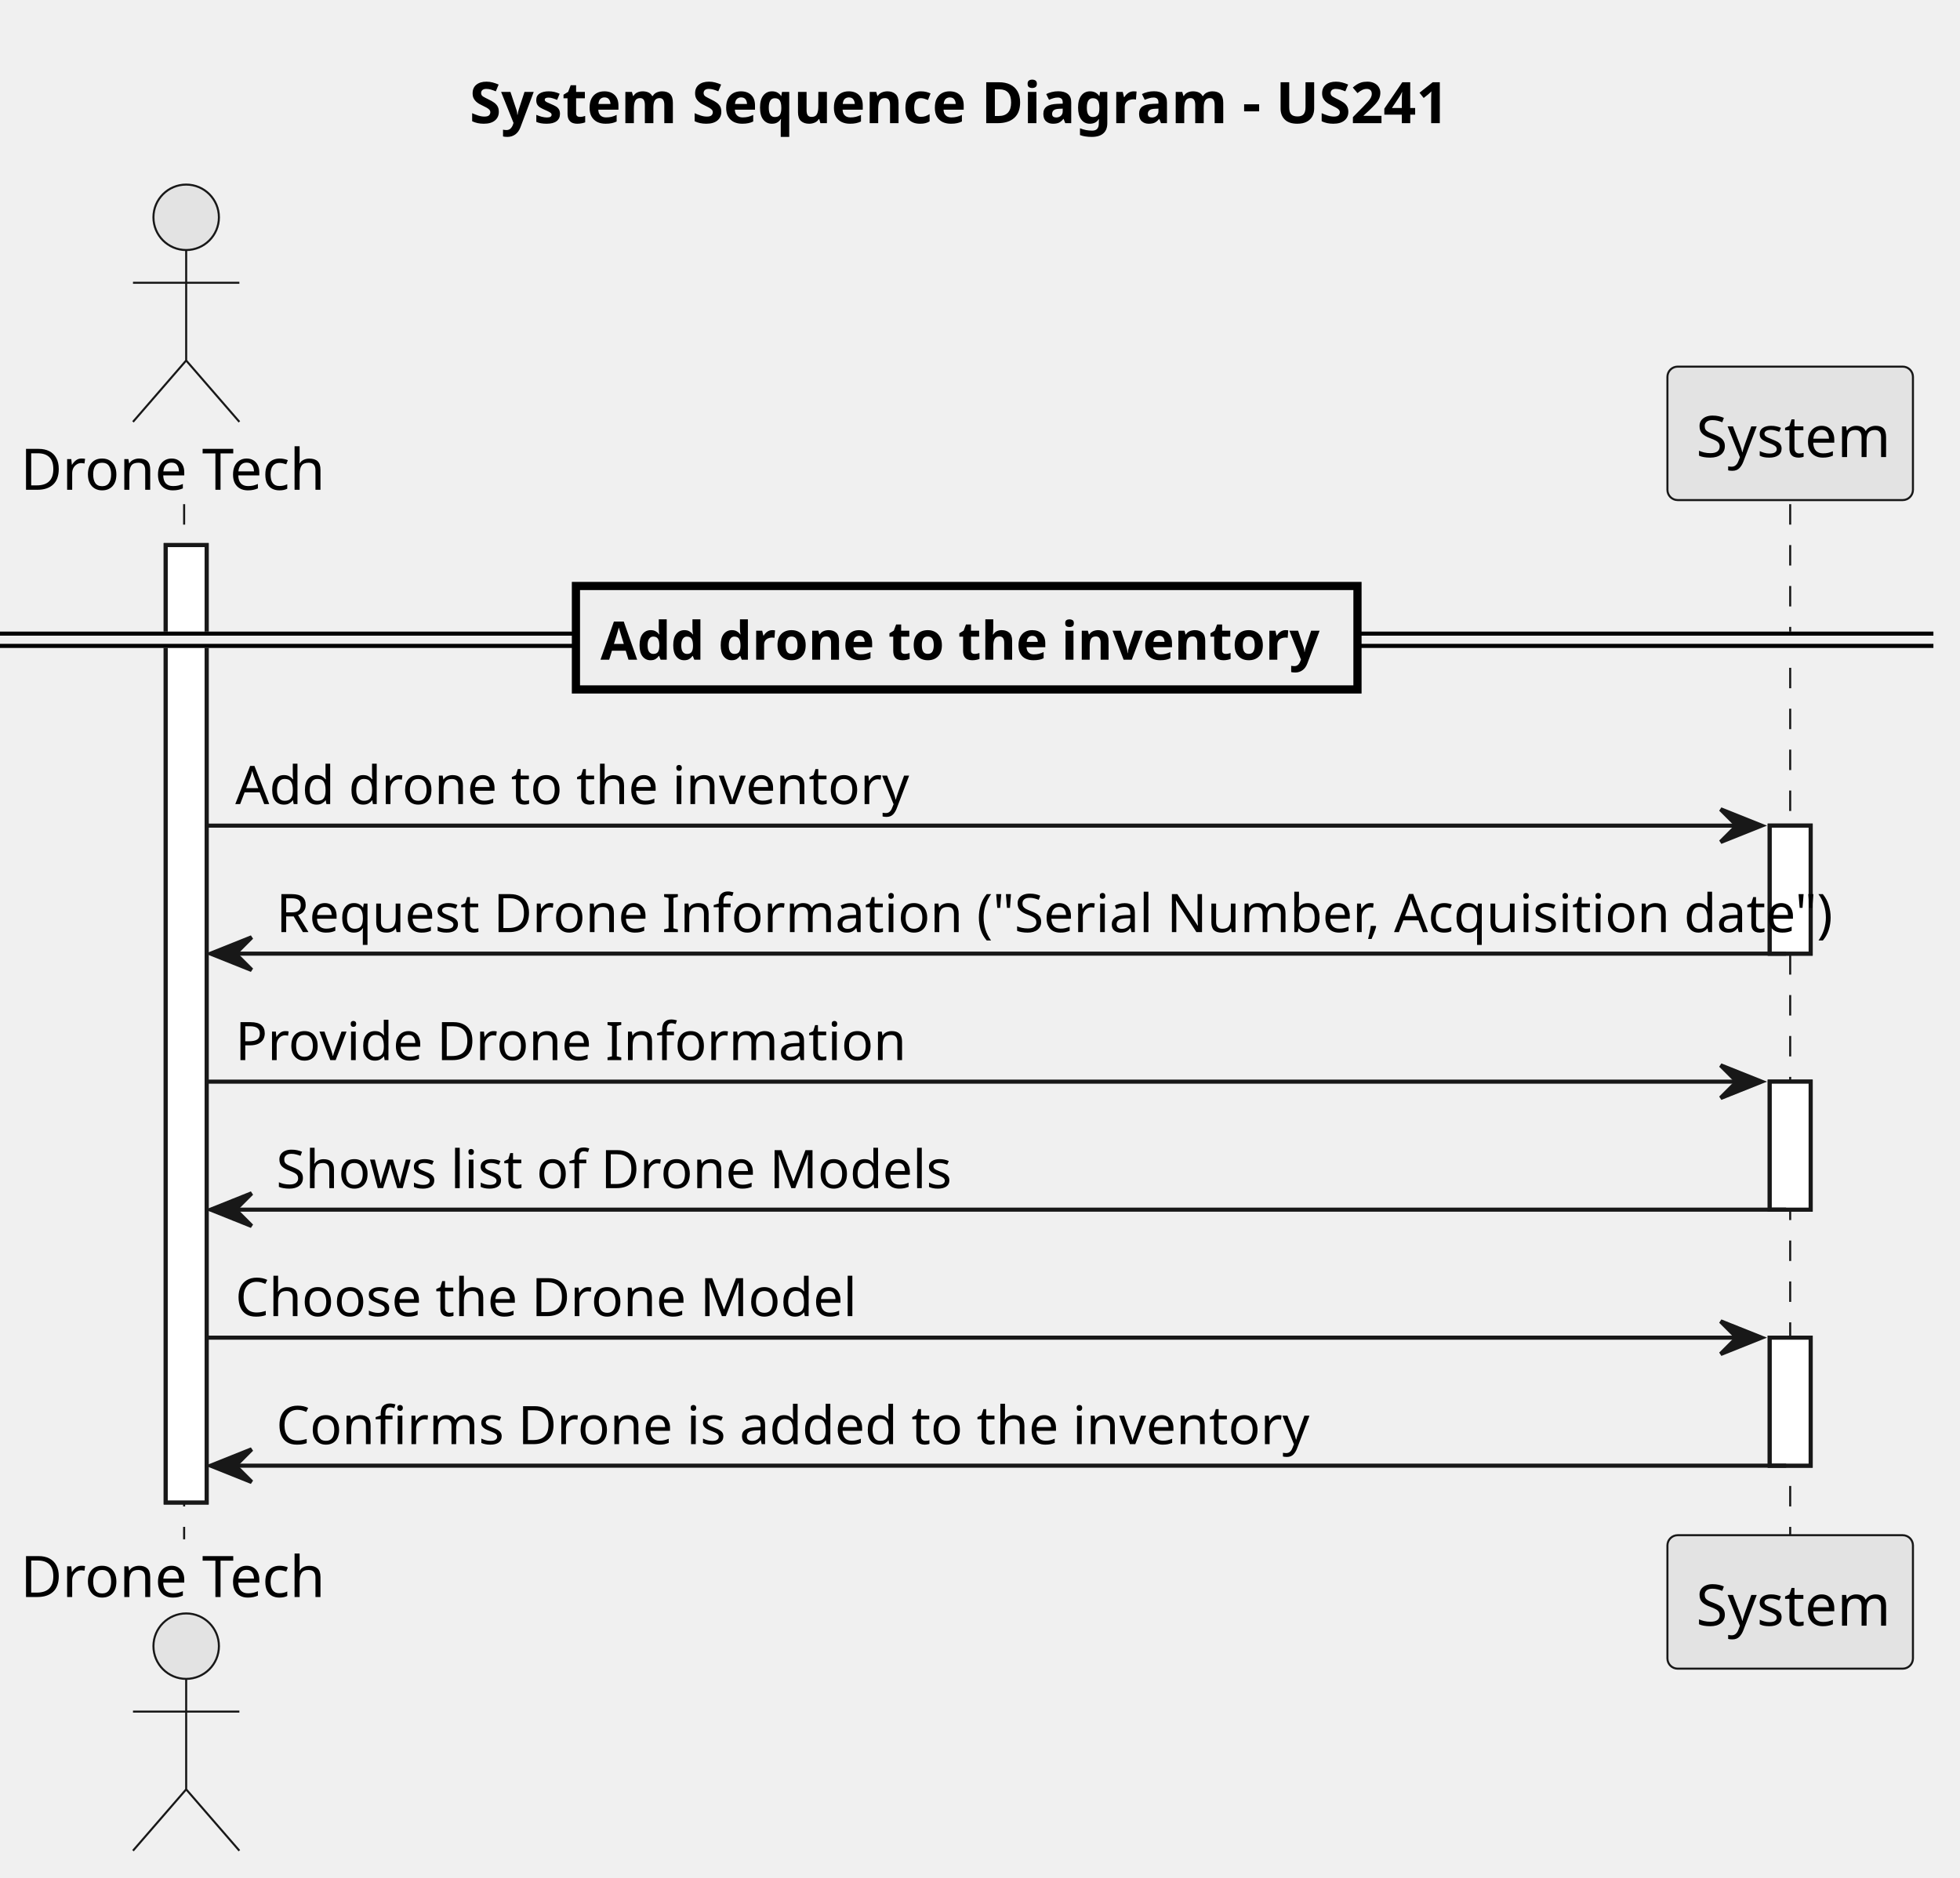
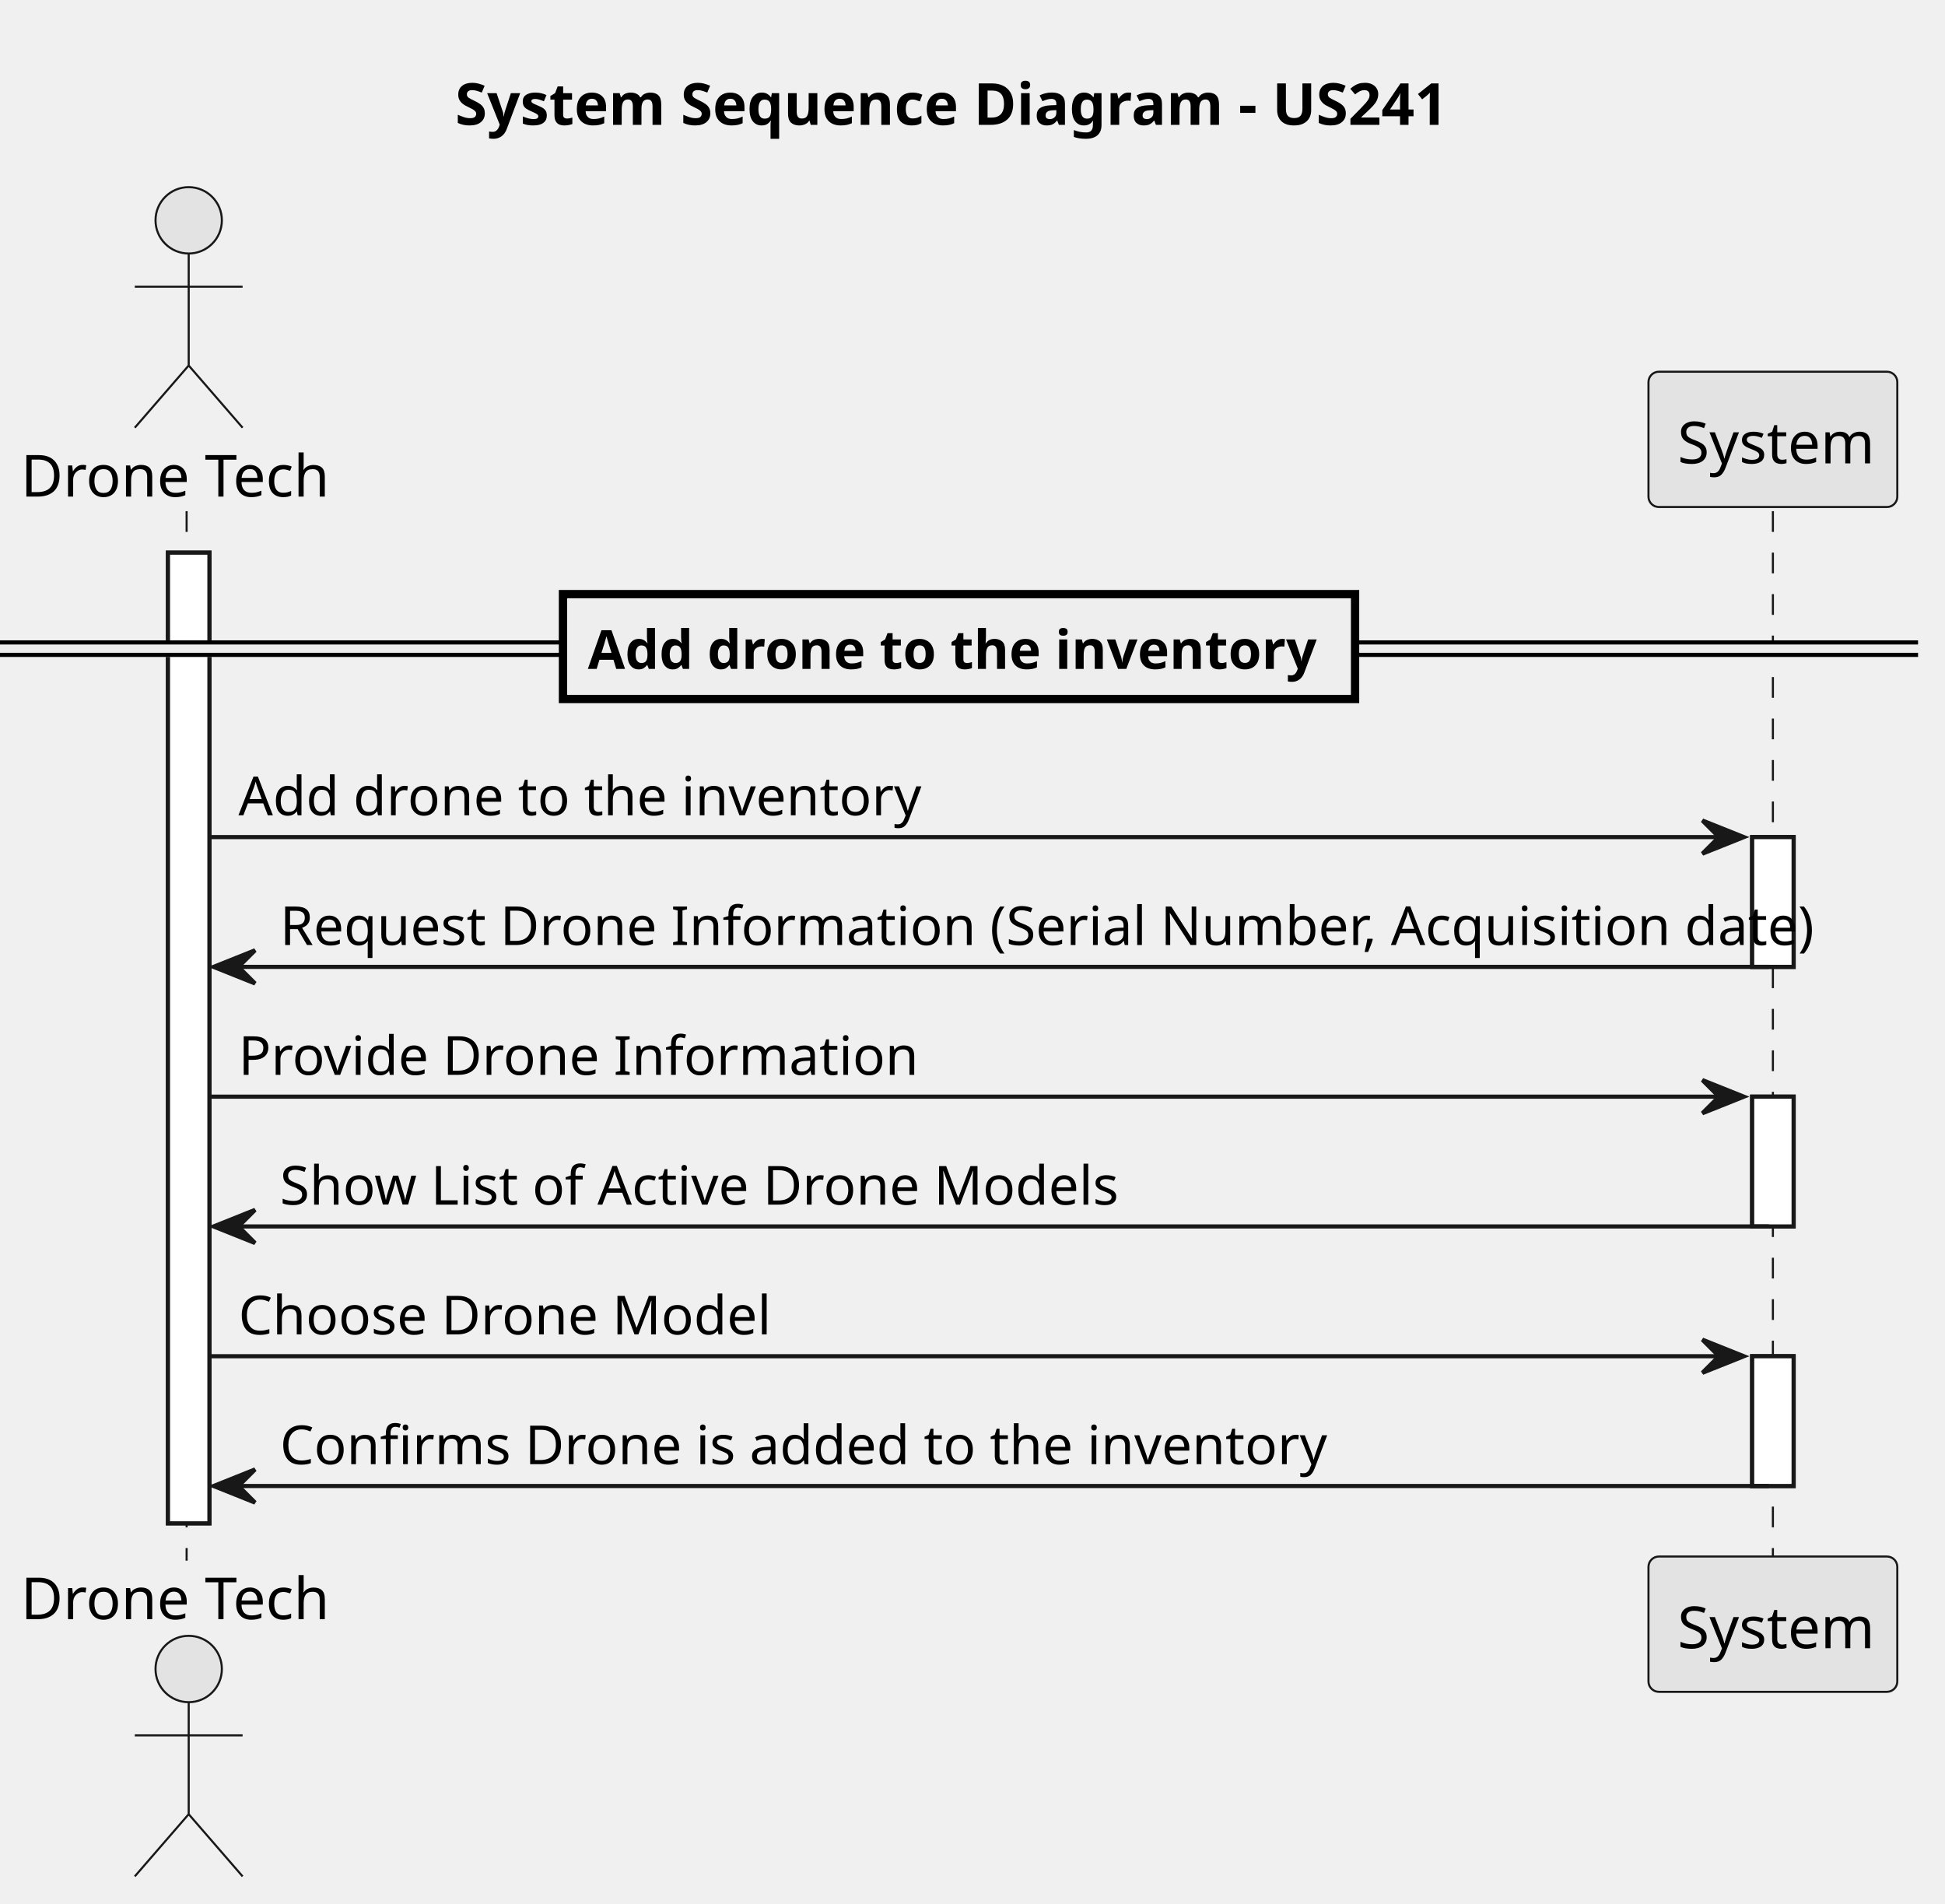
- <svg xmlns="http://www.w3.org/2000/svg" contentStyleType="text/css" height="459px" preserveAspectRatio="none" style="width:479px;height:459px;background:#FFFFFF;" version="1.1" viewBox="0 0 479 459" width="479px" zoomAndPan="magnify">
+ <svg xmlns="http://www.w3.org/2000/svg" contentStyleType="text/css" height="459px" preserveAspectRatio="none" style="width:469px;height:459px;background:#FFFFFF;" version="1.1" viewBox="0 0 469 459" width="469px" zoomAndPan="magnify">
  <defs />
  <g>
-     <text fill="#000000" font-family="sans-serif" font-size="14" font-weight="bold" lengthAdjust="spacing" textLength="242" x="114.75" y="30.107">System Sequence Diagram - US241</text>
+     <text fill="#000000" font-family="sans-serif" font-size="14" font-weight="bold" lengthAdjust="spacing" textLength="242" x="109.75" y="30.107">System Sequence Diagram - US241</text>
    <rect fill="#FFFFFF" height="234.037" style="stroke:#181818;stroke-width:1.0;" width="10" x="40.5" y="133.242" />
-     <rect fill="#FFFFFF" height="31.291" style="stroke:#181818;stroke-width:1.0;" width="10" x="432.5" y="201.824" />
-     <rect fill="#FFFFFF" height="31.291" style="stroke:#181818;stroke-width:1.0;" width="10" x="432.5" y="264.406" />
-     <rect fill="#FFFFFF" height="31.291" style="stroke:#181818;stroke-width:1.0;" width="10" x="432.5" y="326.988" />
+     <rect fill="#FFFFFF" height="31.291" style="stroke:#181818;stroke-width:1.0;" width="10" x="422.5" y="201.824" />
+     <rect fill="#FFFFFF" height="31.291" style="stroke:#181818;stroke-width:1.0;" width="10" x="422.5" y="264.406" />
+     <rect fill="#FFFFFF" height="31.291" style="stroke:#181818;stroke-width:1.0;" width="10" x="422.5" y="326.988" />
    <line style="stroke:#181818;stroke-width:0.5;stroke-dasharray:5.0,5.0;" x1="45" x2="45" y1="123.242" y2="376.279" />
-     <line style="stroke:#181818;stroke-width:0.5;stroke-dasharray:5.0,5.0;" x1="437.5" x2="437.5" y1="123.242" y2="376.279" />
+     <line style="stroke:#181818;stroke-width:0.5;stroke-dasharray:5.0,5.0;" x1="427.5" x2="427.5" y1="123.242" y2="376.279" />
    <text fill="#000000" font-family="sans-serif" font-size="14" lengthAdjust="spacing" textLength="75" x="5" y="119.728">Drone Tech</text>
    <ellipse cx="45.5" cy="53.121" fill="#E3E3E3" rx="8" ry="8" style="stroke:#181818;stroke-width:0.5;" />
    <path d="M45.5,61.121 L45.5,88.121 M32.5,69.121 L58.5,69.121 M45.5,88.121 L32.5,103.121 M45.5,88.121 L58.5,103.121 " fill="none" style="stroke:#181818;stroke-width:0.5;" />
    <text fill="#000000" font-family="sans-serif" font-size="14" lengthAdjust="spacing" textLength="75" x="5" y="390.387">Drone Tech</text>
    <ellipse cx="45.5" cy="402.4" fill="#E3E3E3" rx="8" ry="8" style="stroke:#181818;stroke-width:0.5;" />
    <path d="M45.5,410.4 L45.5,437.4 M32.5,418.4 L58.5,418.4 M45.5,437.4 L32.5,452.4 M45.5,437.4 L58.5,452.4 " fill="none" style="stroke:#181818;stroke-width:0.5;" />
-     <rect fill="#E3E3E3" height="32.621" rx="2.5" ry="2.5" style="stroke:#181818;stroke-width:0.5;" width="60" x="407.5" y="89.621" />
-     <text fill="#000000" font-family="sans-serif" font-size="14" lengthAdjust="spacing" textLength="46" x="414.5" y="111.728">System</text>
-     <rect fill="#E3E3E3" height="32.621" rx="2.5" ry="2.5" style="stroke:#181818;stroke-width:0.5;" width="60" x="407.5" y="375.279" />
-     <text fill="#000000" font-family="sans-serif" font-size="14" lengthAdjust="spacing" textLength="46" x="414.5" y="397.387">System</text>
+     <rect fill="#E3E3E3" height="32.621" rx="2.5" ry="2.5" style="stroke:#181818;stroke-width:0.5;" width="60" x="397.5" y="89.621" />
+     <text fill="#000000" font-family="sans-serif" font-size="14" lengthAdjust="spacing" textLength="46" x="404.5" y="111.728">System</text>
+     <rect fill="#E3E3E3" height="32.621" rx="2.5" ry="2.5" style="stroke:#181818;stroke-width:0.5;" width="60" x="397.5" y="375.279" />
+     <text fill="#000000" font-family="sans-serif" font-size="14" lengthAdjust="spacing" textLength="46" x="404.5" y="397.387">System</text>
    <rect fill="#FFFFFF" height="234.037" style="stroke:#181818;stroke-width:1.0;" width="10" x="40.5" y="133.242" />
-     <rect fill="#FFFFFF" height="31.291" style="stroke:#181818;stroke-width:1.0;" width="10" x="432.5" y="201.824" />
-     <rect fill="#FFFFFF" height="31.291" style="stroke:#181818;stroke-width:1.0;" width="10" x="432.5" y="264.406" />
-     <rect fill="#FFFFFF" height="31.291" style="stroke:#181818;stroke-width:1.0;" width="10" x="432.5" y="326.988" />
-     <rect fill="#EEEEEE" height="3" style="stroke:#EEEEEE;stroke-width:1.0;" width="472.5" x="0" y="154.888" />
-     <line style="stroke:#000000;stroke-width:1.0;" x1="0" x2="472.5" y1="154.888" y2="154.888" />
-     <line style="stroke:#000000;stroke-width:1.0;" x1="0" x2="472.5" y1="157.888" y2="157.888" />
-     <rect fill="#EEEEEE" height="25.291" style="stroke:#000000;stroke-width:2.0;" width="191" x="140.75" y="143.242" />
-     <text fill="#000000" font-family="sans-serif" font-size="13" font-weight="bold" lengthAdjust="spacing" textLength="169" x="146.75" y="161.27">Add drone to the inventory</text>
-     <polygon fill="#181818" points="420.5,197.824,430.5,201.824,420.5,205.824,424.5,201.824" style="stroke:#181818;stroke-width:1.0;" />
-     <line style="stroke:#181818;stroke-width:1.0;" x1="50.5" x2="426.5" y1="201.824" y2="201.824" />
+     <rect fill="#FFFFFF" height="31.291" style="stroke:#181818;stroke-width:1.0;" width="10" x="422.5" y="201.824" />
+     <rect fill="#FFFFFF" height="31.291" style="stroke:#181818;stroke-width:1.0;" width="10" x="422.5" y="264.406" />
+     <rect fill="#FFFFFF" height="31.291" style="stroke:#181818;stroke-width:1.0;" width="10" x="422.5" y="326.988" />
+     <rect fill="#EEEEEE" height="3" style="stroke:#EEEEEE;stroke-width:1.0;" width="462.5" x="0" y="154.888" />
+     <line style="stroke:#000000;stroke-width:1.0;" x1="0" x2="462.5" y1="154.888" y2="154.888" />
+     <line style="stroke:#000000;stroke-width:1.0;" x1="0" x2="462.5" y1="157.888" y2="157.888" />
+     <rect fill="#EEEEEE" height="25.291" style="stroke:#000000;stroke-width:2.0;" width="191" x="135.75" y="143.242" />
+     <text fill="#000000" font-family="sans-serif" font-size="13" font-weight="bold" lengthAdjust="spacing" textLength="169" x="141.75" y="161.27">Add drone to the inventory</text>
+     <polygon fill="#181818" points="410.5,197.824,420.5,201.824,410.5,205.824,414.5,201.824" style="stroke:#181818;stroke-width:1.0;" />
+     <line style="stroke:#181818;stroke-width:1.0;" x1="50.5" x2="416.5" y1="201.824" y2="201.824" />
    <text fill="#000000" font-family="sans-serif" font-size="13" lengthAdjust="spacing" textLength="151" x="57.5" y="196.561">Add drone to the inventory</text>
    <polygon fill="#181818" points="61.5,229.115,51.5,233.115,61.5,237.115,57.5,233.115" style="stroke:#181818;stroke-width:1.0;" />
-     <line style="stroke:#181818;stroke-width:1.0;" x1="55.5" x2="436.5" y1="233.115" y2="233.115" />
-     <text fill="#000000" font-family="sans-serif" font-size="13" lengthAdjust="spacing" textLength="358" x="67.5" y="227.852">Request Drone Information ("Serial Number, Acquisition date")</text>
-     <polygon fill="#181818" points="420.5,260.406,430.5,264.406,420.5,268.406,424.5,264.406" style="stroke:#181818;stroke-width:1.0;" />
-     <line style="stroke:#181818;stroke-width:1.0;" x1="50.5" x2="426.5" y1="264.406" y2="264.406" />
+     <line style="stroke:#181818;stroke-width:1.0;" x1="55.5" x2="426.5" y1="233.115" y2="233.115" />
+     <text fill="#000000" font-family="sans-serif" font-size="13" lengthAdjust="spacing" textLength="348" x="67.5" y="227.852">Request Drone Information (Serial Number, Acquisition date)</text>
+     <polygon fill="#181818" points="410.5,260.406,420.5,264.406,410.5,268.406,414.5,264.406" style="stroke:#181818;stroke-width:1.0;" />
+     <line style="stroke:#181818;stroke-width:1.0;" x1="50.5" x2="416.5" y1="264.406" y2="264.406" />
    <text fill="#000000" font-family="sans-serif" font-size="13" lengthAdjust="spacing" textLength="147" x="57.5" y="259.144">Provide Drone Information</text>
    <polygon fill="#181818" points="61.5,291.697,51.5,295.697,61.5,299.697,57.5,295.697" style="stroke:#181818;stroke-width:1.0;" />
-     <line style="stroke:#181818;stroke-width:1.0;" x1="55.5" x2="436.5" y1="295.697" y2="295.697" />
-     <text fill="#000000" font-family="sans-serif" font-size="13" lengthAdjust="spacing" textLength="158" x="67.5" y="290.435">Shows list of Drone Models</text>
-     <polygon fill="#181818" points="420.5,322.988,430.5,326.988,420.5,330.988,424.5,326.988" style="stroke:#181818;stroke-width:1.0;" />
-     <line style="stroke:#181818;stroke-width:1.0;" x1="50.5" x2="426.5" y1="326.988" y2="326.988" />
-     <text fill="#000000" font-family="sans-serif" font-size="13" lengthAdjust="spacing" textLength="143" x="57.5" y="321.726">Choose the Drone Model</text>
+     <line style="stroke:#181818;stroke-width:1.0;" x1="55.5" x2="426.5" y1="295.697" y2="295.697" />
+     <text fill="#000000" font-family="sans-serif" font-size="13" lengthAdjust="spacing" textLength="194" x="67.5" y="290.435">Show List of Active Drone Models</text>
+     <polygon fill="#181818" points="410.5,322.988,420.5,326.988,410.5,330.988,414.5,326.988" style="stroke:#181818;stroke-width:1.0;" />
+     <line style="stroke:#181818;stroke-width:1.0;" x1="50.5" x2="416.5" y1="326.988" y2="326.988" />
+     <text fill="#000000" font-family="sans-serif" font-size="13" lengthAdjust="spacing" textLength="121" x="57.5" y="321.726">Choose Drone Model</text>
    <polygon fill="#181818" points="61.5,354.279,51.5,358.279,61.5,362.279,57.5,358.279" style="stroke:#181818;stroke-width:1.0;" />
-     <line style="stroke:#181818;stroke-width:1.0;" x1="55.5" x2="436.5" y1="358.279" y2="358.279" />
+     <line style="stroke:#181818;stroke-width:1.0;" x1="55.5" x2="426.5" y1="358.279" y2="358.279" />
    <text fill="#000000" font-family="sans-serif" font-size="13" lengthAdjust="spacing" textLength="234" x="67.5" y="353.017">Confirms Drone is added to the inventory</text>
  </g>
</svg>
